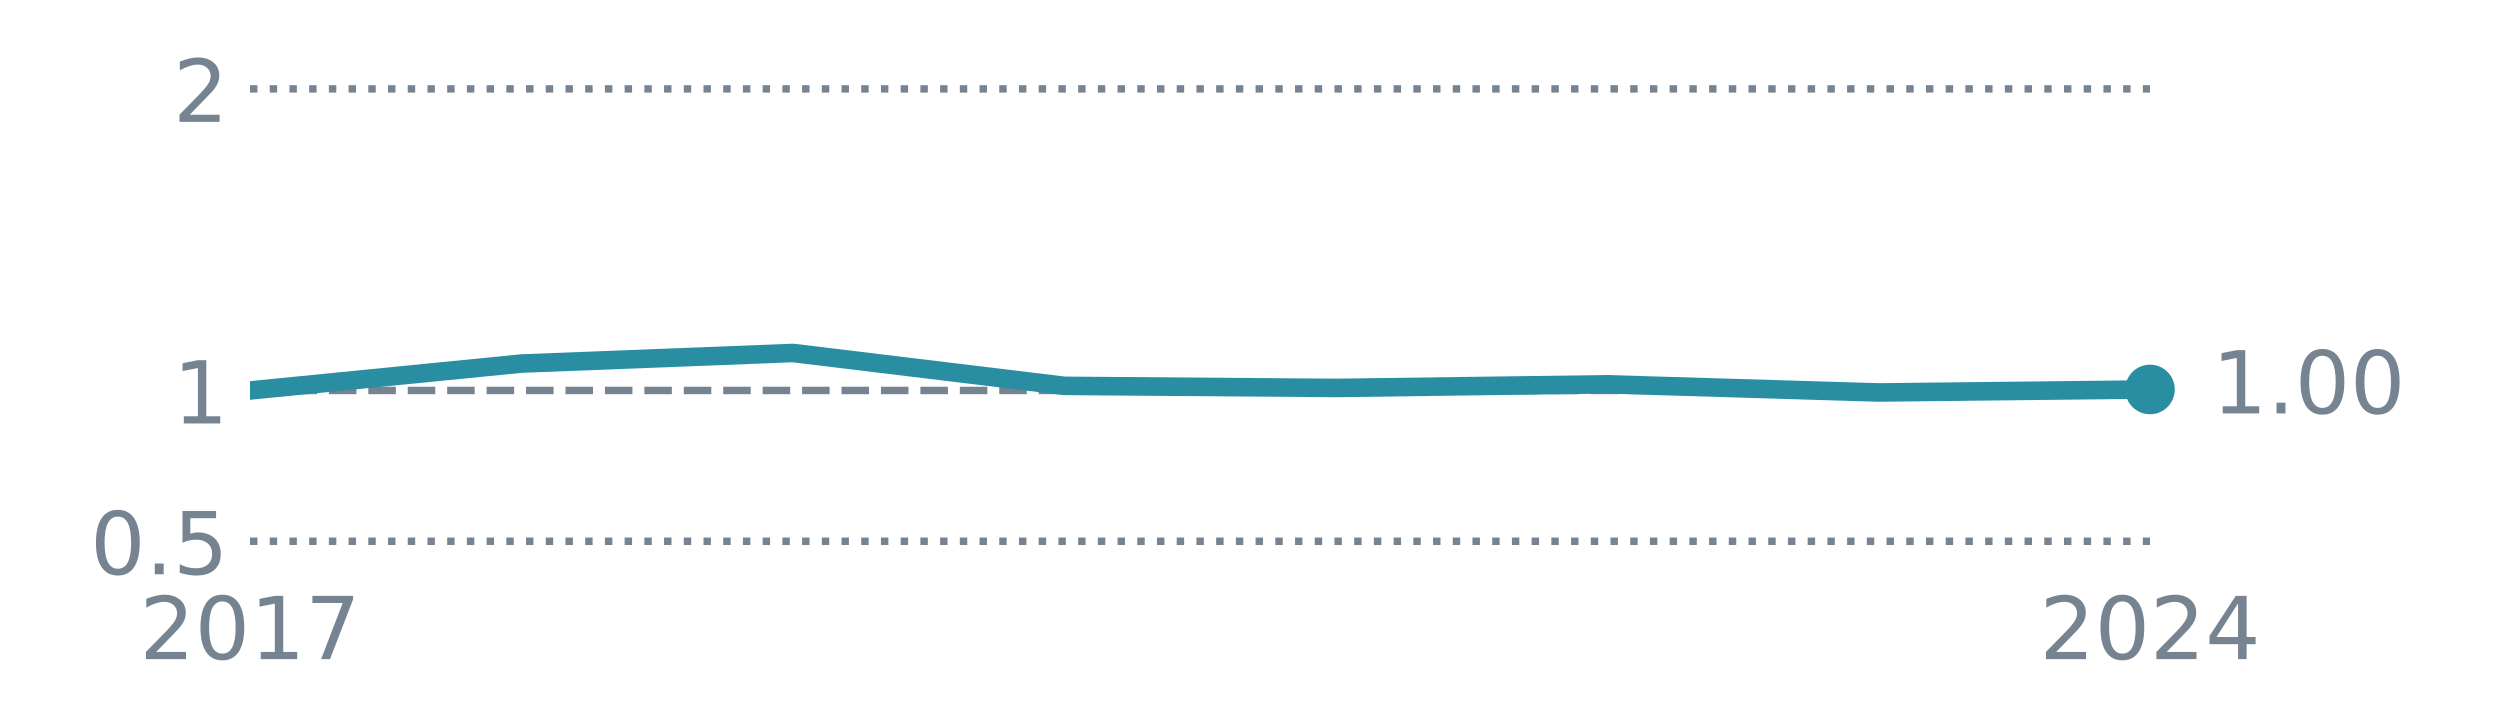
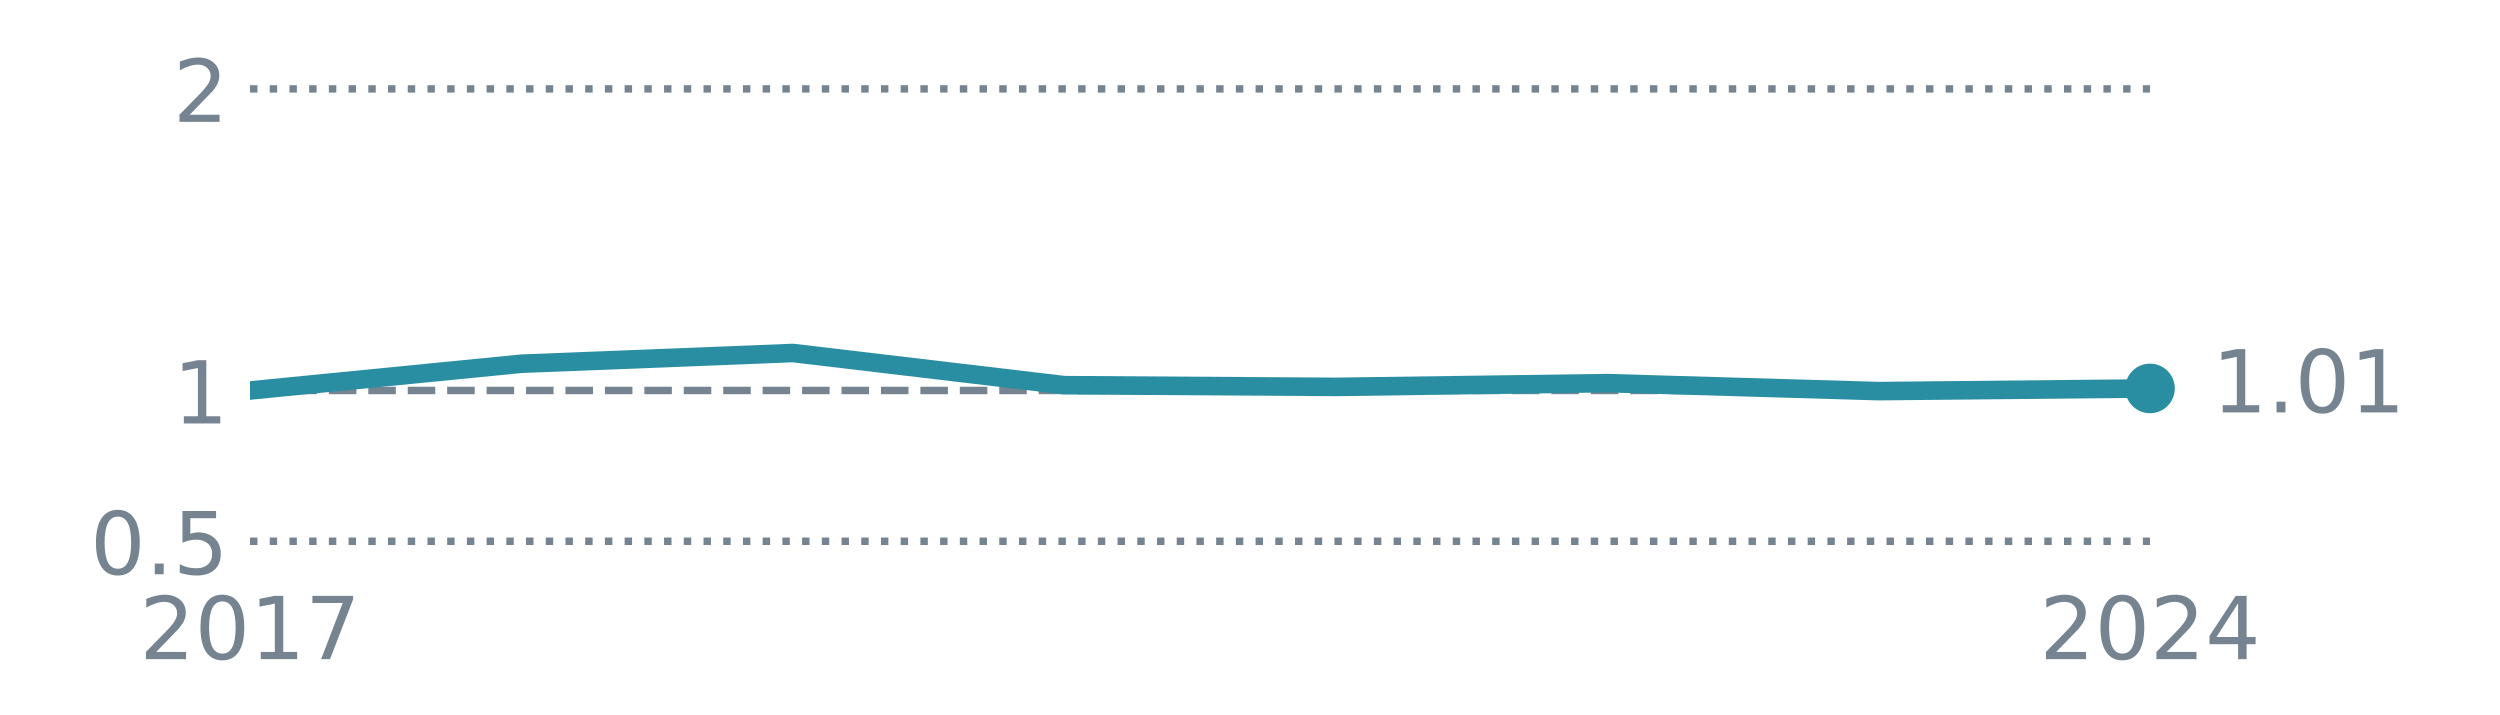
<svg xmlns="http://www.w3.org/2000/svg" xmlns:xlink="http://www.w3.org/1999/xlink" width="403.2pt" height="115.2pt" viewBox="0 0 403.2 115.2" version="1.1">
  <defs>
    <style type="text/css">*{stroke-linejoin: round; stroke-linecap: butt}</style>
  </defs>
  <g id="figure_1">
    <g id="patch_1">
      <path d="M 0 115.2  L 403.2 115.2  L 403.2 0  L 0 0  L 0 115.2  z " style="fill: none" />
    </g>
    <g id="axes_1">
      <g id="patch_2">
        <path d="M 40.32 92.16  L 346.752 92.16  L 346.752 4.608  L 40.32 4.608  L 40.32 92.16  z " style="fill: none" />
      </g>
      <g id="matplotlib.axis_1">
        <g id="xtick_1">
          <g id="line2d_1" />
          <g id="text_1">
            <text style="font-size: 14px; font-family: 'DejaVu Sans', 'Bitstream Vera Sans', 'Computer Modern Sans Serif', 'Lucida Grande', 'Verdana', 'Geneva', 'Lucid', 'Arial', 'Helvetica', 'Avant Garde', sans-serif; text-anchor: middle; fill: #768390" x="40.32" y="106.298" transform="rotate(-0 40.32 106.2978)">2017</text>
          </g>
        </g>
        <g id="xtick_2">
          <g id="line2d_2" />
          <g id="text_2">
            <text style="font-size: 14px; font-family: 'DejaVu Sans', 'Bitstream Vera Sans', 'Computer Modern Sans Serif', 'Lucida Grande', 'Verdana', 'Geneva', 'Lucid', 'Arial', 'Helvetica', 'Avant Garde', sans-serif; text-anchor: middle; fill: #768390" x="346.752" y="106.298" transform="rotate(-0 346.752 106.2978)">2024</text>
          </g>
        </g>
      </g>
      <g id="matplotlib.axis_2">
        <g id="ytick_1">
          <g id="line2d_3" />
          <g id="text_3">
            <text style="font-size: 14px; font-family: 'DejaVu Sans', 'Bitstream Vera Sans', 'Computer Modern Sans Serif', 'Lucida Grande', 'Verdana', 'Geneva', 'Lucid', 'Arial', 'Helvetica', 'Avant Garde', sans-serif; text-anchor: end; fill: #768390" x="36.82" y="92.615" transform="rotate(-0 36.82 92.61491)">0.5</text>
          </g>
        </g>
        <g id="ytick_2">
          <g id="line2d_4" />
          <g id="text_4">
            <text style="font-size: 14px; font-family: 'DejaVu Sans', 'Bitstream Vera Sans', 'Computer Modern Sans Serif', 'Lucida Grande', 'Verdana', 'Geneva', 'Lucid', 'Arial', 'Helvetica', 'Avant Garde', sans-serif; text-anchor: end; fill: #768390" x="36.82" y="68.295" transform="rotate(-0 36.82 68.29491)">1</text>
          </g>
        </g>
        <g id="ytick_3">
          <g id="line2d_5" />
          <g id="text_5">
            <text style="font-size: 14px; font-family: 'DejaVu Sans', 'Bitstream Vera Sans', 'Computer Modern Sans Serif', 'Lucida Grande', 'Verdana', 'Geneva', 'Lucid', 'Arial', 'Helvetica', 'Avant Garde', sans-serif; text-anchor: end; fill: #768390" x="36.82" y="19.655" transform="rotate(-0 36.82 19.65491)">2</text>
          </g>
        </g>
      </g>
      <g id="line2d_6">
        <path d="M 40.32 62.976  L 346.752 62.976  " clip-path="url(#p16c794052c)" style="fill: none; stroke-dasharray: 4.44,1.92; stroke-dashoffset: 0; stroke: #768390; stroke-width: 1.2" />
      </g>
      <g id="line2d_7">
        <path d="M 40.32 87.296  L 346.752 87.296  " clip-path="url(#p16c794052c)" style="fill: none; stroke-dasharray: 1.2,1.98; stroke-dashoffset: 0; stroke: #768390; stroke-width: 1.2" />
      </g>
      <g id="line2d_8">
        <path d="M 40.32 14.336  L 346.752 14.336  " clip-path="url(#p16c794052c)" style="fill: none; stroke-dasharray: 1.2,1.98; stroke-dashoffset: 0; stroke: #768390; stroke-width: 1.2" />
      </g>
      <g id="line2d_9">
-         <path d="M 40.32 62.976  L 84.096 58.634  L 127.872 56.929  L 171.648 62.231  L 215.424 62.568  L 259.2 61.981  L 302.976 63.298  L 346.752 62.812  " clip-path="url(#p16c794052c)" style="fill: none; stroke: #2a8ea3; stroke-width: 3; stroke-linecap: square" />
+         <path d="M 40.32 62.976  L 84.096 58.661  L 127.872 56.934  L 171.648 62.122  L 215.424 62.398  L 259.2 61.795  L 302.976 63.08  L 346.752 62.647  " clip-path="url(#p16c794052c)" style="fill: none; stroke: #2a8ea3; stroke-width: 3; stroke-linecap: square" />
      </g>
      <g id="line2d_10">
        <defs>
          <path id="m3f1850def1" d="M 0 3.5  C 0.928 3.5 1.819 3.131 2.475 2.475  C 3.131 1.819 3.5 0.928 3.5 0  C 3.5 -0.928 3.131 -1.819 2.475 -2.475  C 1.819 -3.131 0.928 -3.5 0 -3.5  C -0.928 -3.5 -1.819 -3.131 -2.475 -2.475  C -3.131 -1.819 -3.5 -0.928 -3.5 0  C -3.5 0.928 -3.131 1.819 -2.475 2.475  C -1.819 3.131 -0.928 3.5 0 3.5  z " style="stroke: #2a8ea3" />
        </defs>
        <g>
-           <use xlink:href="#m3f1850def1" x="346.752" y="62.812" style="fill: #2a8ea3; stroke: #2a8ea3" />
+           <use xlink:href="#m3f1850def1" x="346.752" y="62.647" style="fill: #2a8ea3; stroke: #2a8ea3" />
        </g>
      </g>
      <g id="text_6">
-         <text style="font-size: 14px; font-family: 'DejaVu Sans', 'Bitstream Vera Sans', 'Computer Modern Sans Serif', 'Lucida Grande', 'Verdana', 'Geneva', 'Lucid', 'Arial', 'Helvetica', 'Avant Garde', sans-serif; text-anchor: start; fill: #768390" x="356.752" y="66.675" transform="rotate(-0 356.752 66.67503)">1.00</text>
+         <text style="font-size: 14px; font-family: 'DejaVu Sans', 'Bitstream Vera Sans', 'Computer Modern Sans Serif', 'Lucida Grande', 'Verdana', 'Geneva', 'Lucid', 'Arial', 'Helvetica', 'Avant Garde', sans-serif; text-anchor: start; fill: #768390" x="356.752" y="66.51" transform="rotate(-0 356.752 66.50994)">1.01</text>
      </g>
    </g>
  </g>
  <defs>
    <clipPath id="p16c794052c">
      <rect x="40.32" y="4.608" width="306.432" height="87.552" />
    </clipPath>
  </defs>
</svg>
